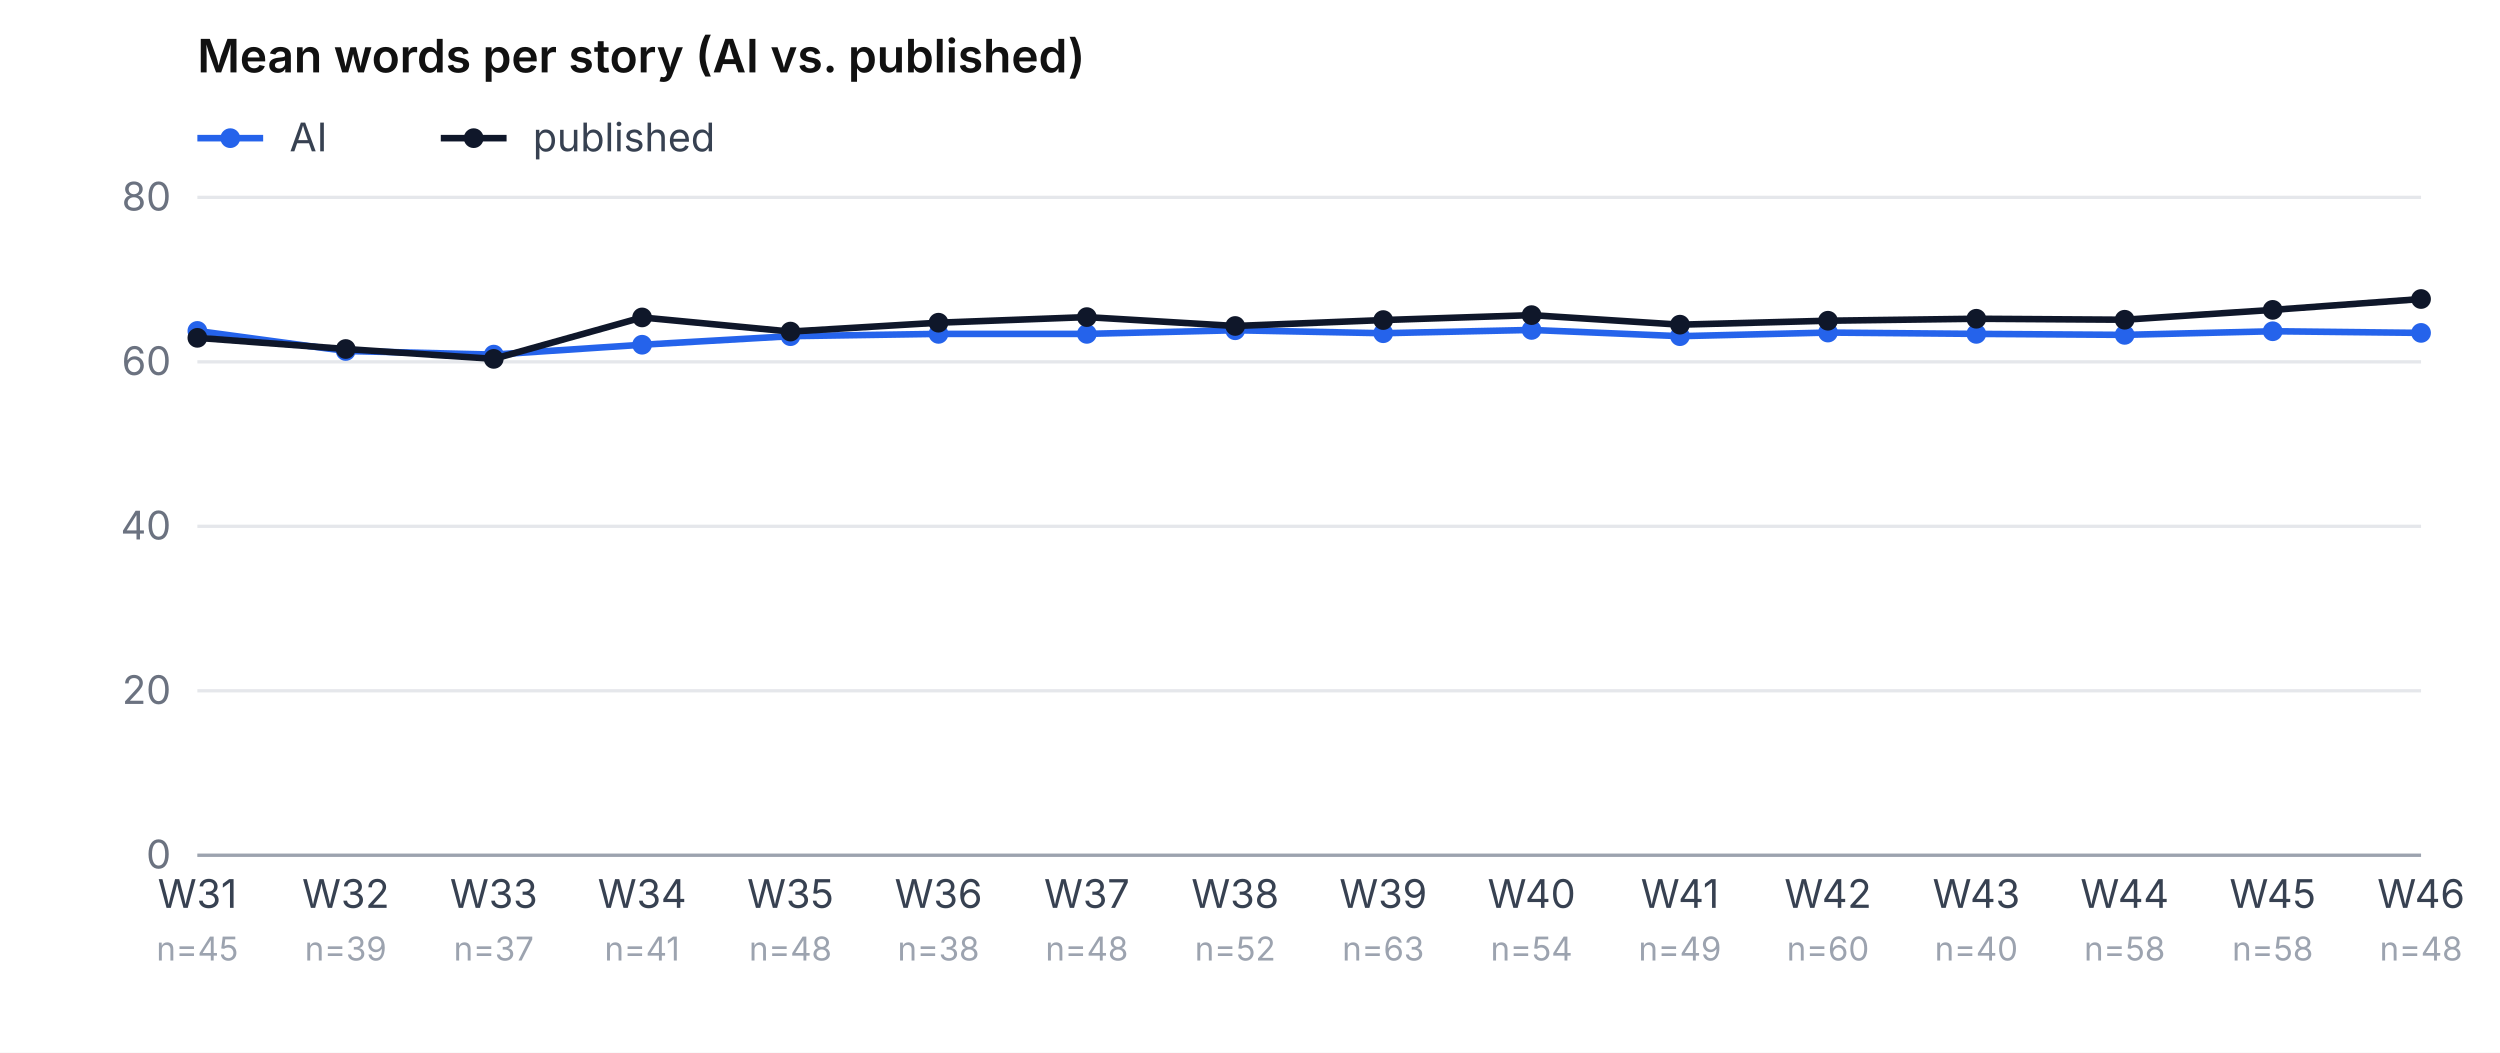
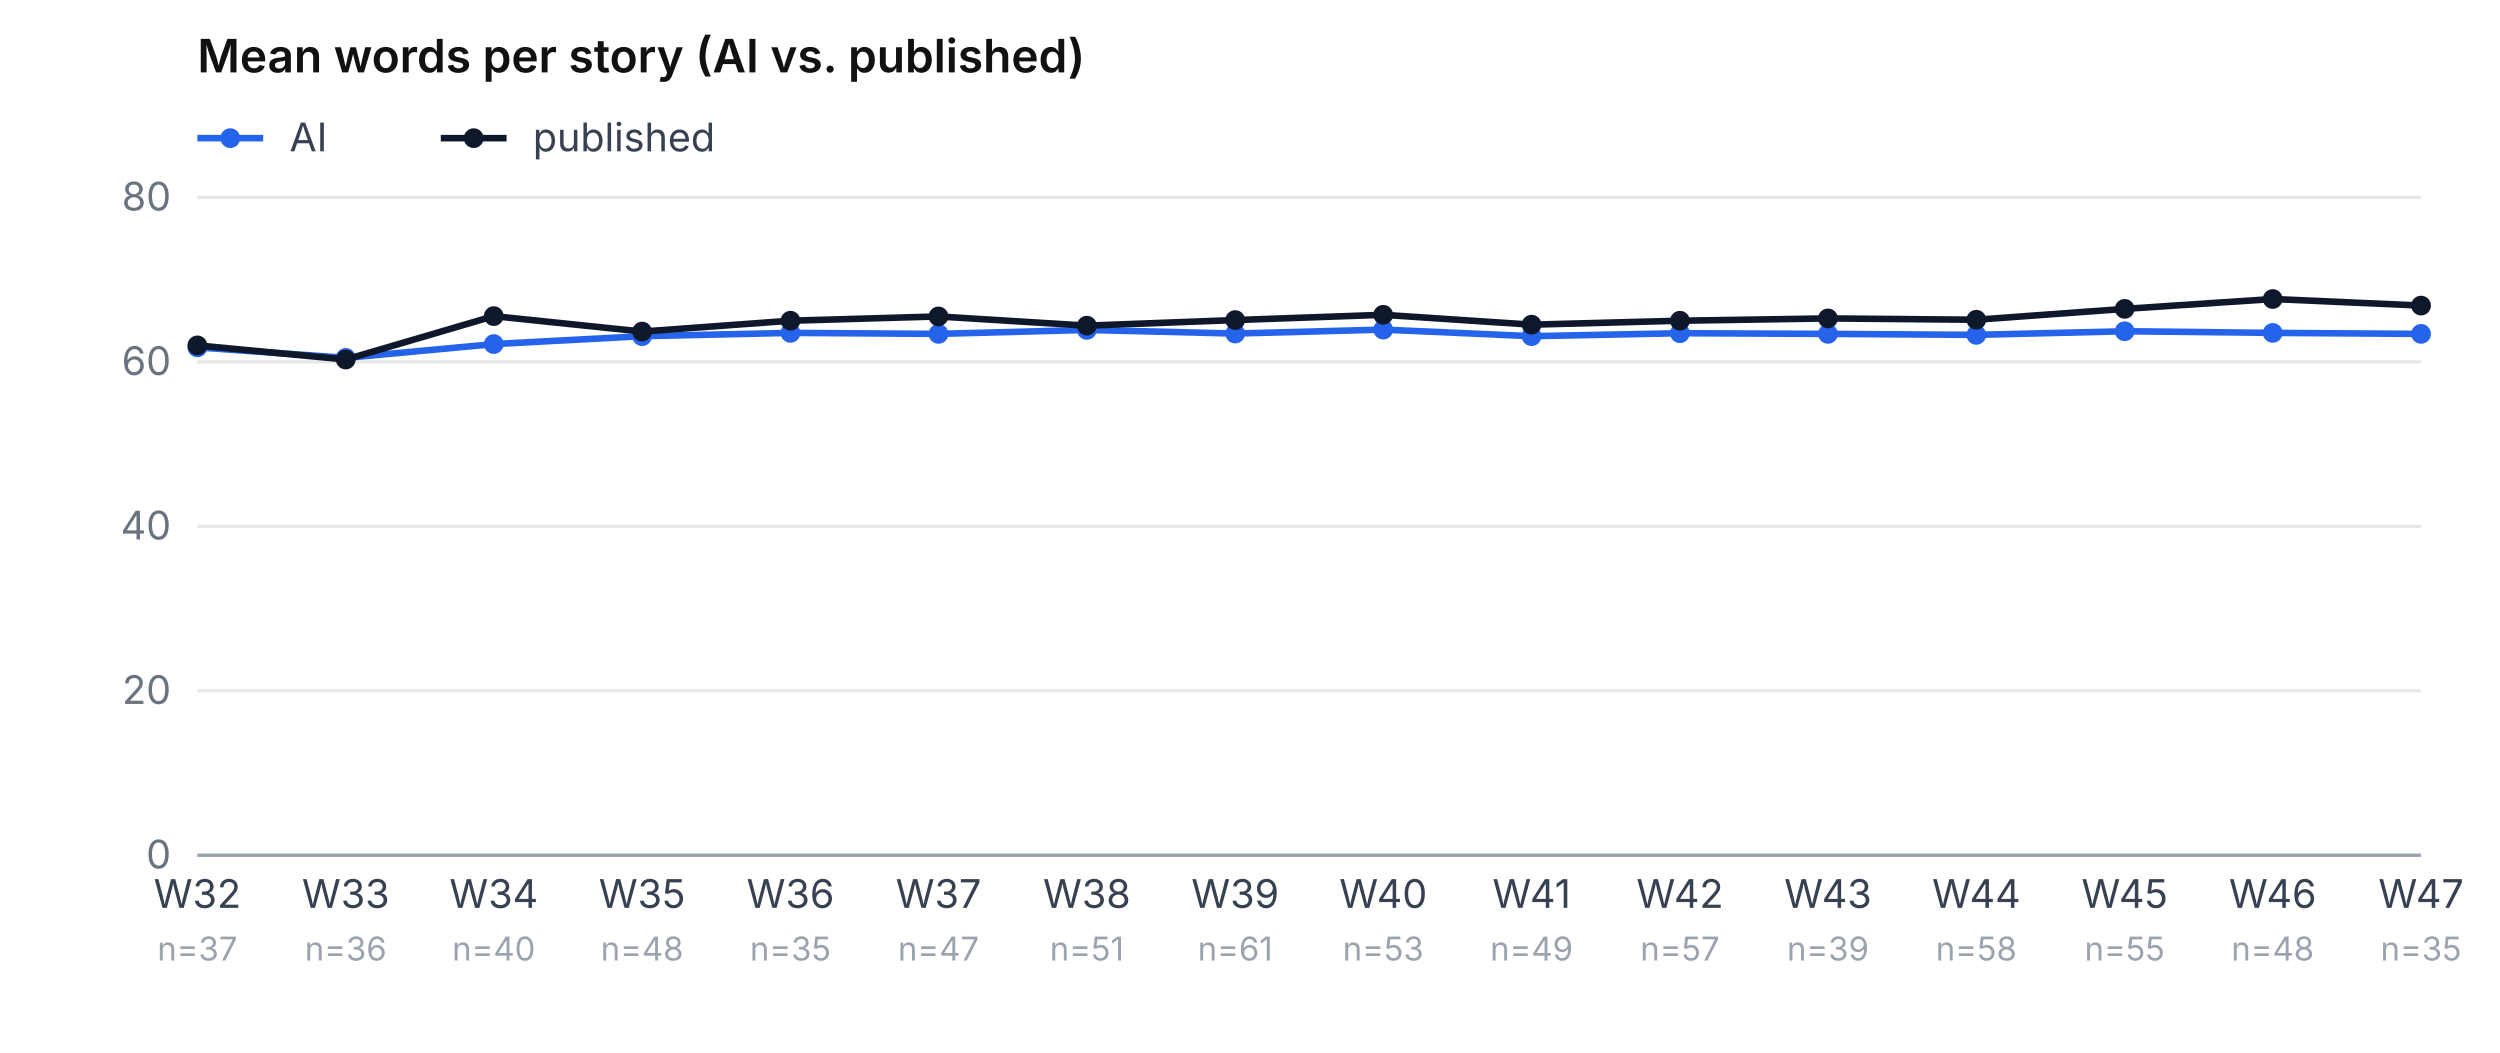
<svg xmlns="http://www.w3.org/2000/svg" viewBox="0 0 760 320" role="img" aria-label="Mean word count, AI vs. published, per week" font-family="-apple-system, system-ui, sans-serif" font-size="12">
  <rect width="760" height="320" fill="#ffffff" />
  <text x="60" y="22" font-weight="600" font-size="14" fill="#111">Mean words per story (AI vs. published)</text>
  <line x1="60" y1="42" x2="80" y2="42" stroke="#2563eb" stroke-width="2" />
  <circle cx="70" cy="42" r="3" fill="#2563eb" />
  <text x="88" y="46" fill="#374151">AI</text>
  <line x1="134" y1="42" x2="154" y2="42" stroke="#0f172a" stroke-width="2" />
  <circle cx="144" cy="42" r="3" fill="#0f172a" />
  <text x="162" y="46" fill="#374151">published</text>
  <line x1="60" y1="260.0" x2="736" y2="260.0" stroke="#e5e7eb" />
  <text x="52" y="264.0" text-anchor="end" fill="#6b7280">0</text>
  <line x1="60" y1="210.0" x2="736" y2="210.0" stroke="#e5e7eb" />
  <text x="52" y="214.0" text-anchor="end" fill="#6b7280">20</text>
  <line x1="60" y1="160.0" x2="736" y2="160.0" stroke="#e5e7eb" />
  <text x="52" y="164.0" text-anchor="end" fill="#6b7280">40</text>
  <line x1="60" y1="110.0" x2="736" y2="110.0" stroke="#e5e7eb" />
  <text x="52" y="114.0" text-anchor="end" fill="#6b7280">60</text>
  <line x1="60" y1="60.0" x2="736" y2="60.0" stroke="#e5e7eb" />
  <text x="52" y="64.0" text-anchor="end" fill="#6b7280">80</text>
-   <text x="60.0" y="276" text-anchor="middle" fill="#374151">W31</text>
-   <text x="60.0" y="292" text-anchor="middle" fill="#9ca3af" font-size="10">n=45</text>
-   <text x="105.1" y="276" text-anchor="middle" fill="#374151">W32</text>
-   <text x="105.1" y="292" text-anchor="middle" fill="#9ca3af" font-size="10">n=39</text>
-   <text x="150.1" y="276" text-anchor="middle" fill="#374151">W33</text>
-   <text x="150.1" y="292" text-anchor="middle" fill="#9ca3af" font-size="10">n=37</text>
-   <text x="195.2" y="276" text-anchor="middle" fill="#374151">W34</text>
-   <text x="195.2" y="292" text-anchor="middle" fill="#9ca3af" font-size="10">n=41</text>
-   <text x="240.3" y="276" text-anchor="middle" fill="#374151">W35</text>
-   <text x="240.3" y="292" text-anchor="middle" fill="#9ca3af" font-size="10">n=48</text>
-   <text x="285.3" y="276" text-anchor="middle" fill="#374151">W36</text>
-   <text x="285.3" y="292" text-anchor="middle" fill="#9ca3af" font-size="10">n=38</text>
-   <text x="330.4" y="276" text-anchor="middle" fill="#374151">W37</text>
-   <text x="330.4" y="292" text-anchor="middle" fill="#9ca3af" font-size="10">n=48</text>
-   <text x="375.5" y="276" text-anchor="middle" fill="#374151">W38</text>
-   <text x="375.5" y="292" text-anchor="middle" fill="#9ca3af" font-size="10">n=52</text>
-   <text x="420.5" y="276" text-anchor="middle" fill="#374151">W39</text>
-   <text x="420.5" y="292" text-anchor="middle" fill="#9ca3af" font-size="10">n=63</text>
-   <text x="465.6" y="276" text-anchor="middle" fill="#374151">W40</text>
-   <text x="465.6" y="292" text-anchor="middle" fill="#9ca3af" font-size="10">n=54</text>
-   <text x="510.7" y="276" text-anchor="middle" fill="#374151">W41</text>
-   <text x="510.7" y="292" text-anchor="middle" fill="#9ca3af" font-size="10">n=49</text>
-   <text x="555.7" y="276" text-anchor="middle" fill="#374151">W42</text>
-   <text x="555.7" y="292" text-anchor="middle" fill="#9ca3af" font-size="10">n=60</text>
-   <text x="600.8" y="276" text-anchor="middle" fill="#374151">W43</text>
-   <text x="600.8" y="292" text-anchor="middle" fill="#9ca3af" font-size="10">n=40</text>
-   <text x="645.9" y="276" text-anchor="middle" fill="#374151">W44</text>
-   <text x="645.9" y="292" text-anchor="middle" fill="#9ca3af" font-size="10">n=58</text>
-   <text x="690.9" y="276" text-anchor="middle" fill="#374151">W45</text>
-   <text x="690.9" y="292" text-anchor="middle" fill="#9ca3af" font-size="10">n=58</text>
-   <text x="736.0" y="276" text-anchor="middle" fill="#374151">W46</text>
-   <text x="736.0" y="292" text-anchor="middle" fill="#9ca3af" font-size="10">n=48</text>
-   <polyline points="60.0,100.6 105.1,106.7 150.1,107.8 195.2,104.8 240.3,102.2 285.3,101.5 330.4,101.5 375.5,100.4 420.5,101.3 465.6,100.3 510.7,102.2 555.7,101.1 600.8,101.5 645.9,101.8 690.9,100.7 736.0,101.2" fill="none" stroke="#2563eb" stroke-width="2" />
-   <circle cx="60.0" cy="100.6" r="3" fill="#2563eb" />
-   <circle cx="105.1" cy="106.7" r="3" fill="#2563eb" />
-   <circle cx="150.1" cy="107.8" r="3" fill="#2563eb" />
-   <circle cx="195.2" cy="104.8" r="3" fill="#2563eb" />
-   <circle cx="240.3" cy="102.2" r="3" fill="#2563eb" />
+   <text x="60.0" y="276" text-anchor="middle" fill="#374151">W32</text>
+   <text x="60.0" y="292" text-anchor="middle" fill="#9ca3af" font-size="10">n=37</text>
+   <text x="105.1" y="276" text-anchor="middle" fill="#374151">W33</text>
+   <text x="105.1" y="292" text-anchor="middle" fill="#9ca3af" font-size="10">n=36</text>
+   <text x="150.1" y="276" text-anchor="middle" fill="#374151">W34</text>
+   <text x="150.1" y="292" text-anchor="middle" fill="#9ca3af" font-size="10">n=40</text>
+   <text x="195.2" y="276" text-anchor="middle" fill="#374151">W35</text>
+   <text x="195.2" y="292" text-anchor="middle" fill="#9ca3af" font-size="10">n=48</text>
+   <text x="240.3" y="276" text-anchor="middle" fill="#374151">W36</text>
+   <text x="240.3" y="292" text-anchor="middle" fill="#9ca3af" font-size="10">n=35</text>
+   <text x="285.3" y="276" text-anchor="middle" fill="#374151">W37</text>
+   <text x="285.3" y="292" text-anchor="middle" fill="#9ca3af" font-size="10">n=47</text>
+   <text x="330.4" y="276" text-anchor="middle" fill="#374151">W38</text>
+   <text x="330.4" y="292" text-anchor="middle" fill="#9ca3af" font-size="10">n=51</text>
+   <text x="375.5" y="276" text-anchor="middle" fill="#374151">W39</text>
+   <text x="375.5" y="292" text-anchor="middle" fill="#9ca3af" font-size="10">n=61</text>
+   <text x="420.5" y="276" text-anchor="middle" fill="#374151">W40</text>
+   <text x="420.5" y="292" text-anchor="middle" fill="#9ca3af" font-size="10">n=53</text>
+   <text x="465.6" y="276" text-anchor="middle" fill="#374151">W41</text>
+   <text x="465.6" y="292" text-anchor="middle" fill="#9ca3af" font-size="10">n=49</text>
+   <text x="510.7" y="276" text-anchor="middle" fill="#374151">W42</text>
+   <text x="510.7" y="292" text-anchor="middle" fill="#9ca3af" font-size="10">n=57</text>
+   <text x="555.7" y="276" text-anchor="middle" fill="#374151">W43</text>
+   <text x="555.7" y="292" text-anchor="middle" fill="#9ca3af" font-size="10">n=39</text>
+   <text x="600.8" y="276" text-anchor="middle" fill="#374151">W44</text>
+   <text x="600.8" y="292" text-anchor="middle" fill="#9ca3af" font-size="10">n=58</text>
+   <text x="645.9" y="276" text-anchor="middle" fill="#374151">W45</text>
+   <text x="645.9" y="292" text-anchor="middle" fill="#9ca3af" font-size="10">n=55</text>
+   <text x="690.9" y="276" text-anchor="middle" fill="#374151">W46</text>
+   <text x="690.9" y="292" text-anchor="middle" fill="#9ca3af" font-size="10">n=48</text>
+   <text x="736.0" y="276" text-anchor="middle" fill="#374151">W47</text>
+   <text x="736.0" y="292" text-anchor="middle" fill="#9ca3af" font-size="10">n=35</text>
+   <polyline points="60.0,105.6 105.1,108.8 150.1,104.6 195.2,102.2 240.3,101.2 285.3,101.5 330.4,100.3 375.5,101.4 420.5,100.2 465.6,102.2 510.7,101.3 555.7,101.5 600.8,101.8 645.9,100.7 690.9,101.2 736.0,101.5" fill="none" stroke="#2563eb" stroke-width="2" />
+   <circle cx="60.0" cy="105.6" r="3" fill="#2563eb" />
+   <circle cx="105.1" cy="108.8" r="3" fill="#2563eb" />
+   <circle cx="150.1" cy="104.6" r="3" fill="#2563eb" />
+   <circle cx="195.2" cy="102.2" r="3" fill="#2563eb" />
+   <circle cx="240.3" cy="101.2" r="3" fill="#2563eb" />
  <circle cx="285.3" cy="101.5" r="3" fill="#2563eb" />
-   <circle cx="330.4" cy="101.5" r="3" fill="#2563eb" />
-   <circle cx="375.5" cy="100.4" r="3" fill="#2563eb" />
-   <circle cx="420.5" cy="101.3" r="3" fill="#2563eb" />
-   <circle cx="465.6" cy="100.3" r="3" fill="#2563eb" />
-   <circle cx="510.7" cy="102.2" r="3" fill="#2563eb" />
-   <circle cx="555.7" cy="101.1" r="3" fill="#2563eb" />
-   <circle cx="600.8" cy="101.5" r="3" fill="#2563eb" />
-   <circle cx="645.9" cy="101.8" r="3" fill="#2563eb" />
-   <circle cx="690.9" cy="100.7" r="3" fill="#2563eb" />
-   <circle cx="736.0" cy="101.2" r="3" fill="#2563eb" />
-   <polyline points="60.0,102.7 105.1,106.1 150.1,109.1 195.2,96.5 240.3,100.8 285.3,98.1 330.4,96.4 375.5,99.1 420.5,97.3 465.6,95.8 510.7,98.7 555.7,97.5 600.8,96.9 645.9,97.2 690.9,94.2 736.0,90.9" fill="none" stroke="#0f172a" stroke-width="2" />
-   <circle cx="60.0" cy="102.7" r="3" fill="#0f172a" />
-   <circle cx="105.1" cy="106.1" r="3" fill="#0f172a" />
-   <circle cx="150.1" cy="109.1" r="3" fill="#0f172a" />
-   <circle cx="195.2" cy="96.5" r="3" fill="#0f172a" />
-   <circle cx="240.3" cy="100.8" r="3" fill="#0f172a" />
-   <circle cx="285.3" cy="98.1" r="3" fill="#0f172a" />
-   <circle cx="330.4" cy="96.4" r="3" fill="#0f172a" />
-   <circle cx="375.5" cy="99.1" r="3" fill="#0f172a" />
-   <circle cx="420.5" cy="97.3" r="3" fill="#0f172a" />
-   <circle cx="465.6" cy="95.8" r="3" fill="#0f172a" />
-   <circle cx="510.7" cy="98.7" r="3" fill="#0f172a" />
-   <circle cx="555.7" cy="97.5" r="3" fill="#0f172a" />
-   <circle cx="600.8" cy="96.9" r="3" fill="#0f172a" />
-   <circle cx="645.9" cy="97.2" r="3" fill="#0f172a" />
-   <circle cx="690.9" cy="94.2" r="3" fill="#0f172a" />
-   <circle cx="736.0" cy="90.9" r="3" fill="#0f172a" />
+   <circle cx="330.4" cy="100.3" r="3" fill="#2563eb" />
+   <circle cx="375.5" cy="101.4" r="3" fill="#2563eb" />
+   <circle cx="420.5" cy="100.2" r="3" fill="#2563eb" />
+   <circle cx="465.6" cy="102.2" r="3" fill="#2563eb" />
+   <circle cx="510.7" cy="101.3" r="3" fill="#2563eb" />
+   <circle cx="555.7" cy="101.5" r="3" fill="#2563eb" />
+   <circle cx="600.8" cy="101.8" r="3" fill="#2563eb" />
+   <circle cx="645.9" cy="100.7" r="3" fill="#2563eb" />
+   <circle cx="690.9" cy="101.2" r="3" fill="#2563eb" />
+   <circle cx="736.0" cy="101.5" r="3" fill="#2563eb" />
+   <polyline points="60.0,105.0 105.1,109.3 150.1,96.1 195.2,100.8 240.3,97.5 285.3,96.2 330.4,99.0 375.5,97.3 420.5,95.7 465.6,98.7 510.7,97.5 555.7,96.8 600.8,97.2 645.9,93.9 690.9,90.9 736.0,92.9" fill="none" stroke="#0f172a" stroke-width="2" />
+   <circle cx="60.0" cy="105.0" r="3" fill="#0f172a" />
+   <circle cx="105.1" cy="109.3" r="3" fill="#0f172a" />
+   <circle cx="150.1" cy="96.1" r="3" fill="#0f172a" />
+   <circle cx="195.2" cy="100.8" r="3" fill="#0f172a" />
+   <circle cx="240.3" cy="97.5" r="3" fill="#0f172a" />
+   <circle cx="285.3" cy="96.2" r="3" fill="#0f172a" />
+   <circle cx="330.4" cy="99.0" r="3" fill="#0f172a" />
+   <circle cx="375.5" cy="97.3" r="3" fill="#0f172a" />
+   <circle cx="420.5" cy="95.7" r="3" fill="#0f172a" />
+   <circle cx="465.6" cy="98.7" r="3" fill="#0f172a" />
+   <circle cx="510.7" cy="97.5" r="3" fill="#0f172a" />
+   <circle cx="555.7" cy="96.8" r="3" fill="#0f172a" />
+   <circle cx="600.8" cy="97.2" r="3" fill="#0f172a" />
+   <circle cx="645.9" cy="93.9" r="3" fill="#0f172a" />
+   <circle cx="690.9" cy="90.9" r="3" fill="#0f172a" />
+   <circle cx="736.0" cy="92.9" r="3" fill="#0f172a" />
  <line x1="60" y1="260" x2="736" y2="260" stroke="#9ca3af" />
</svg>
